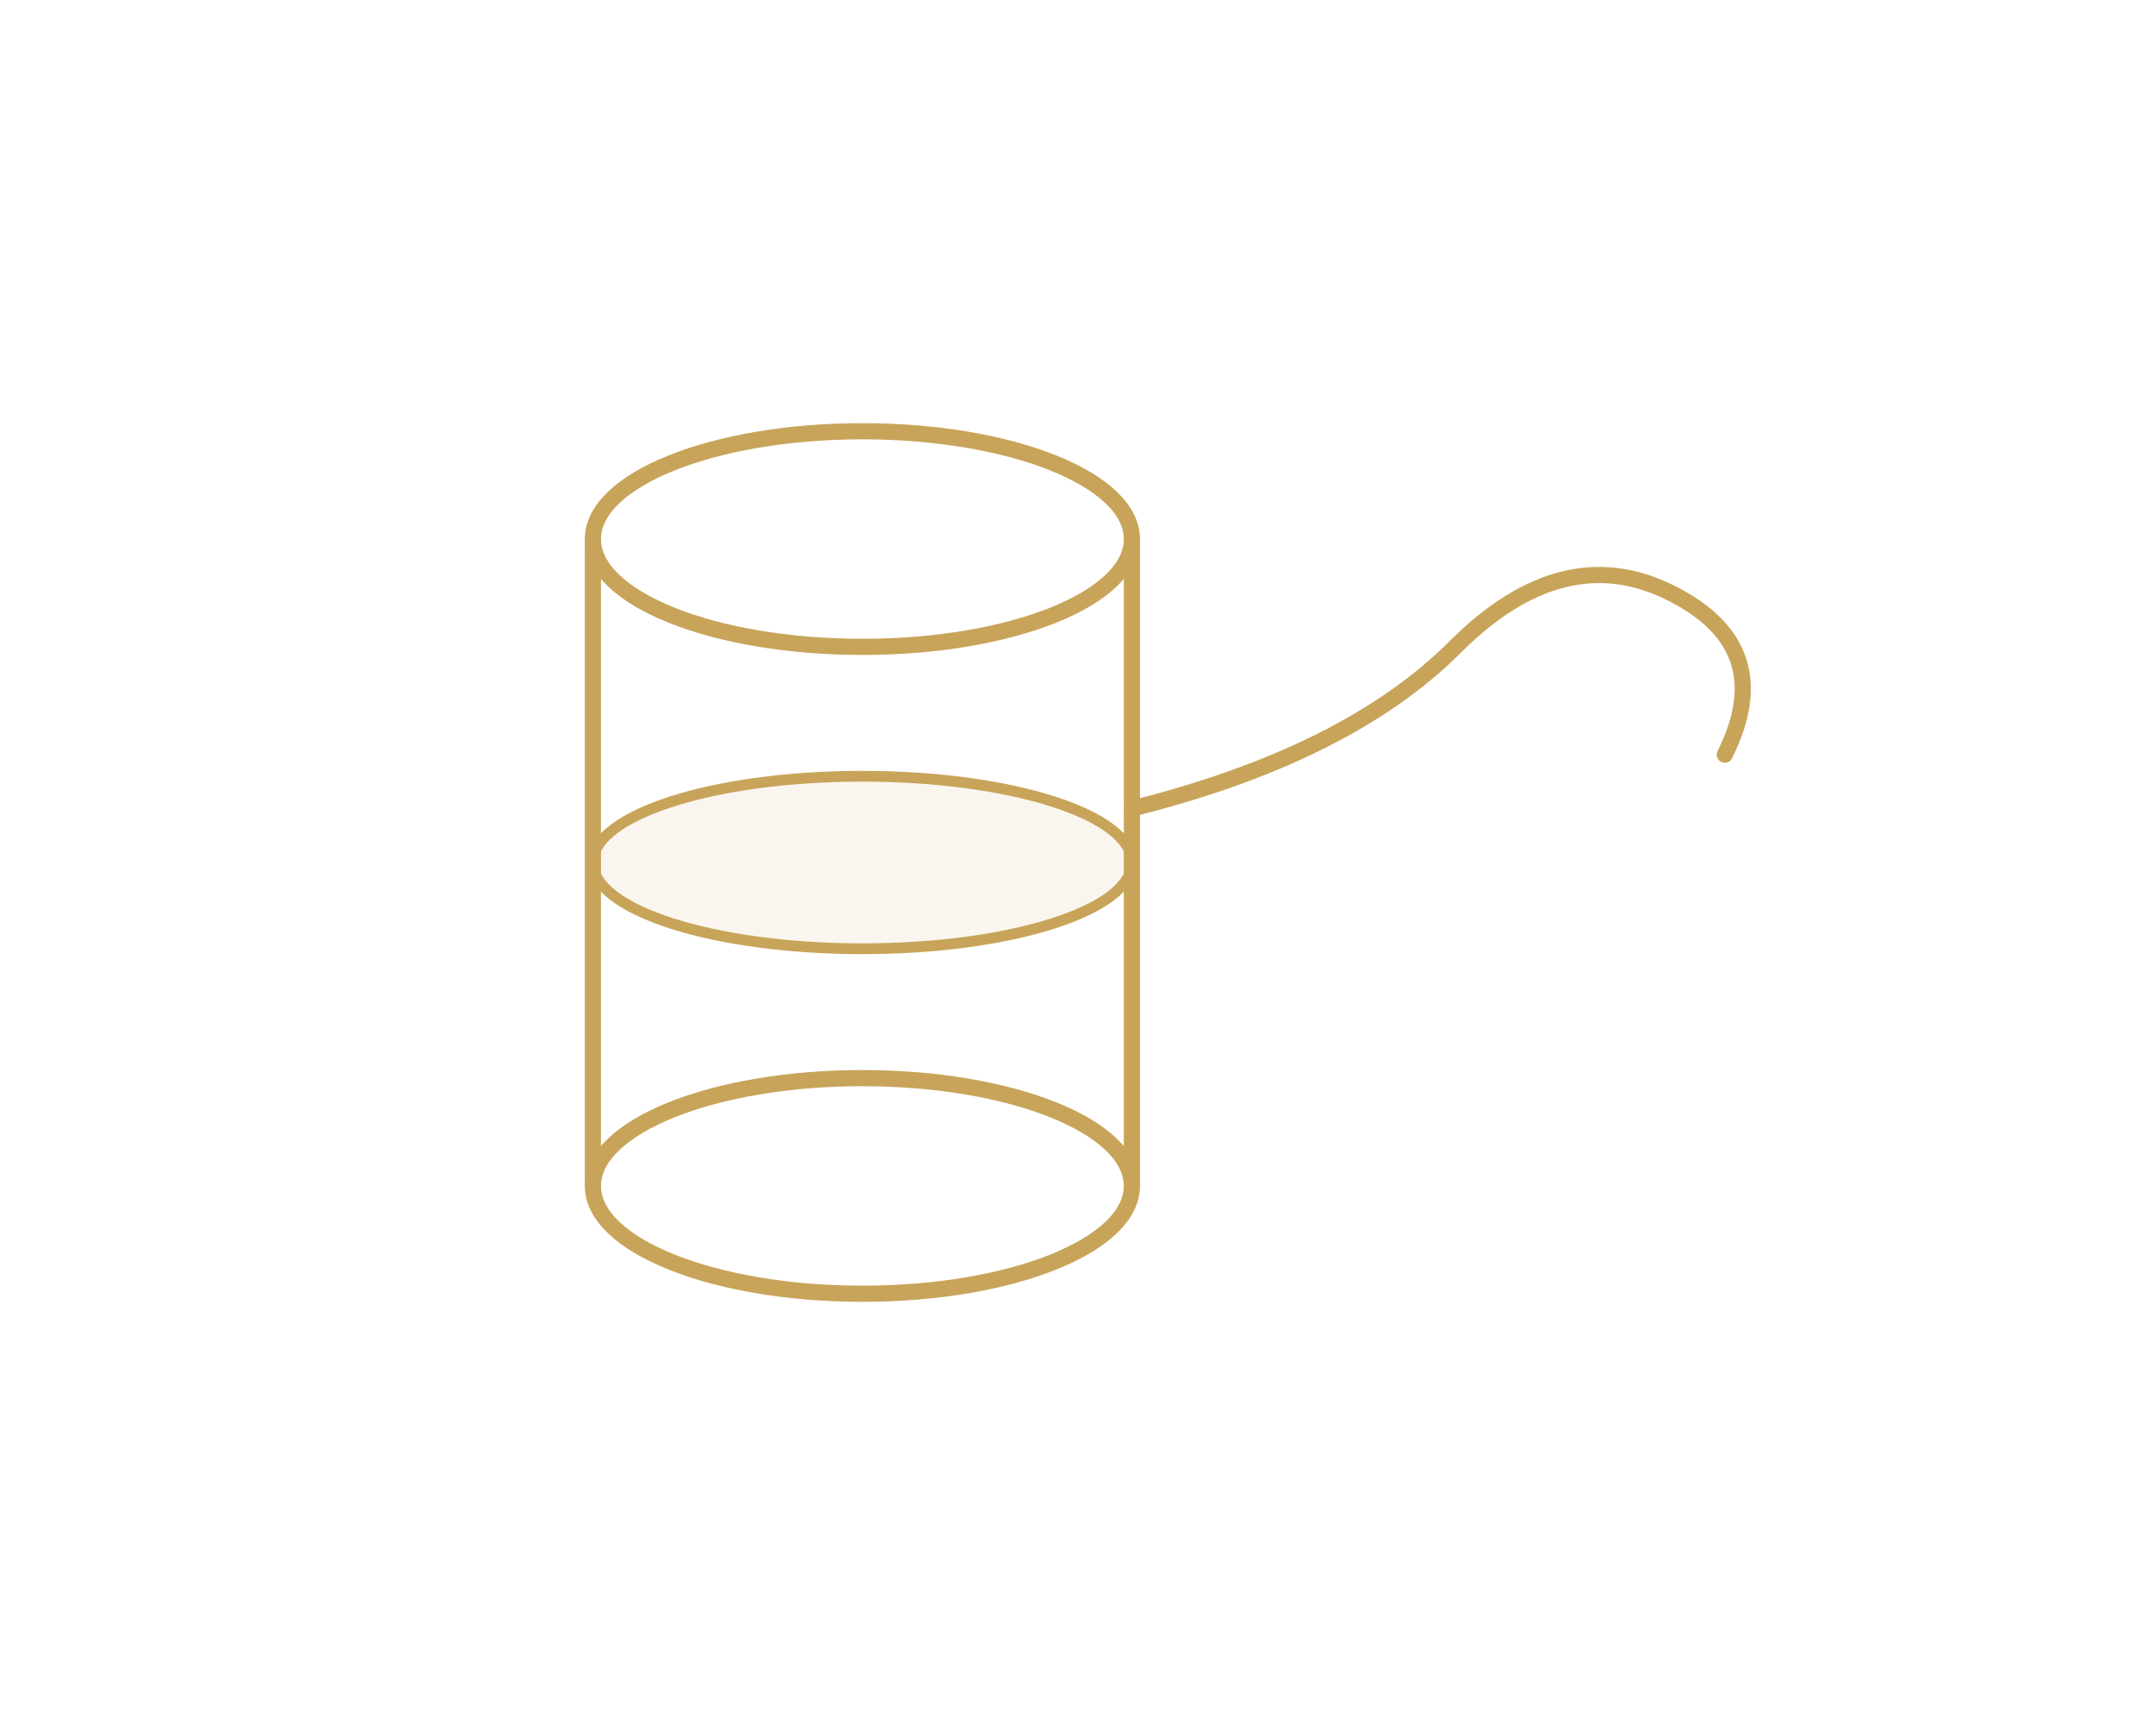
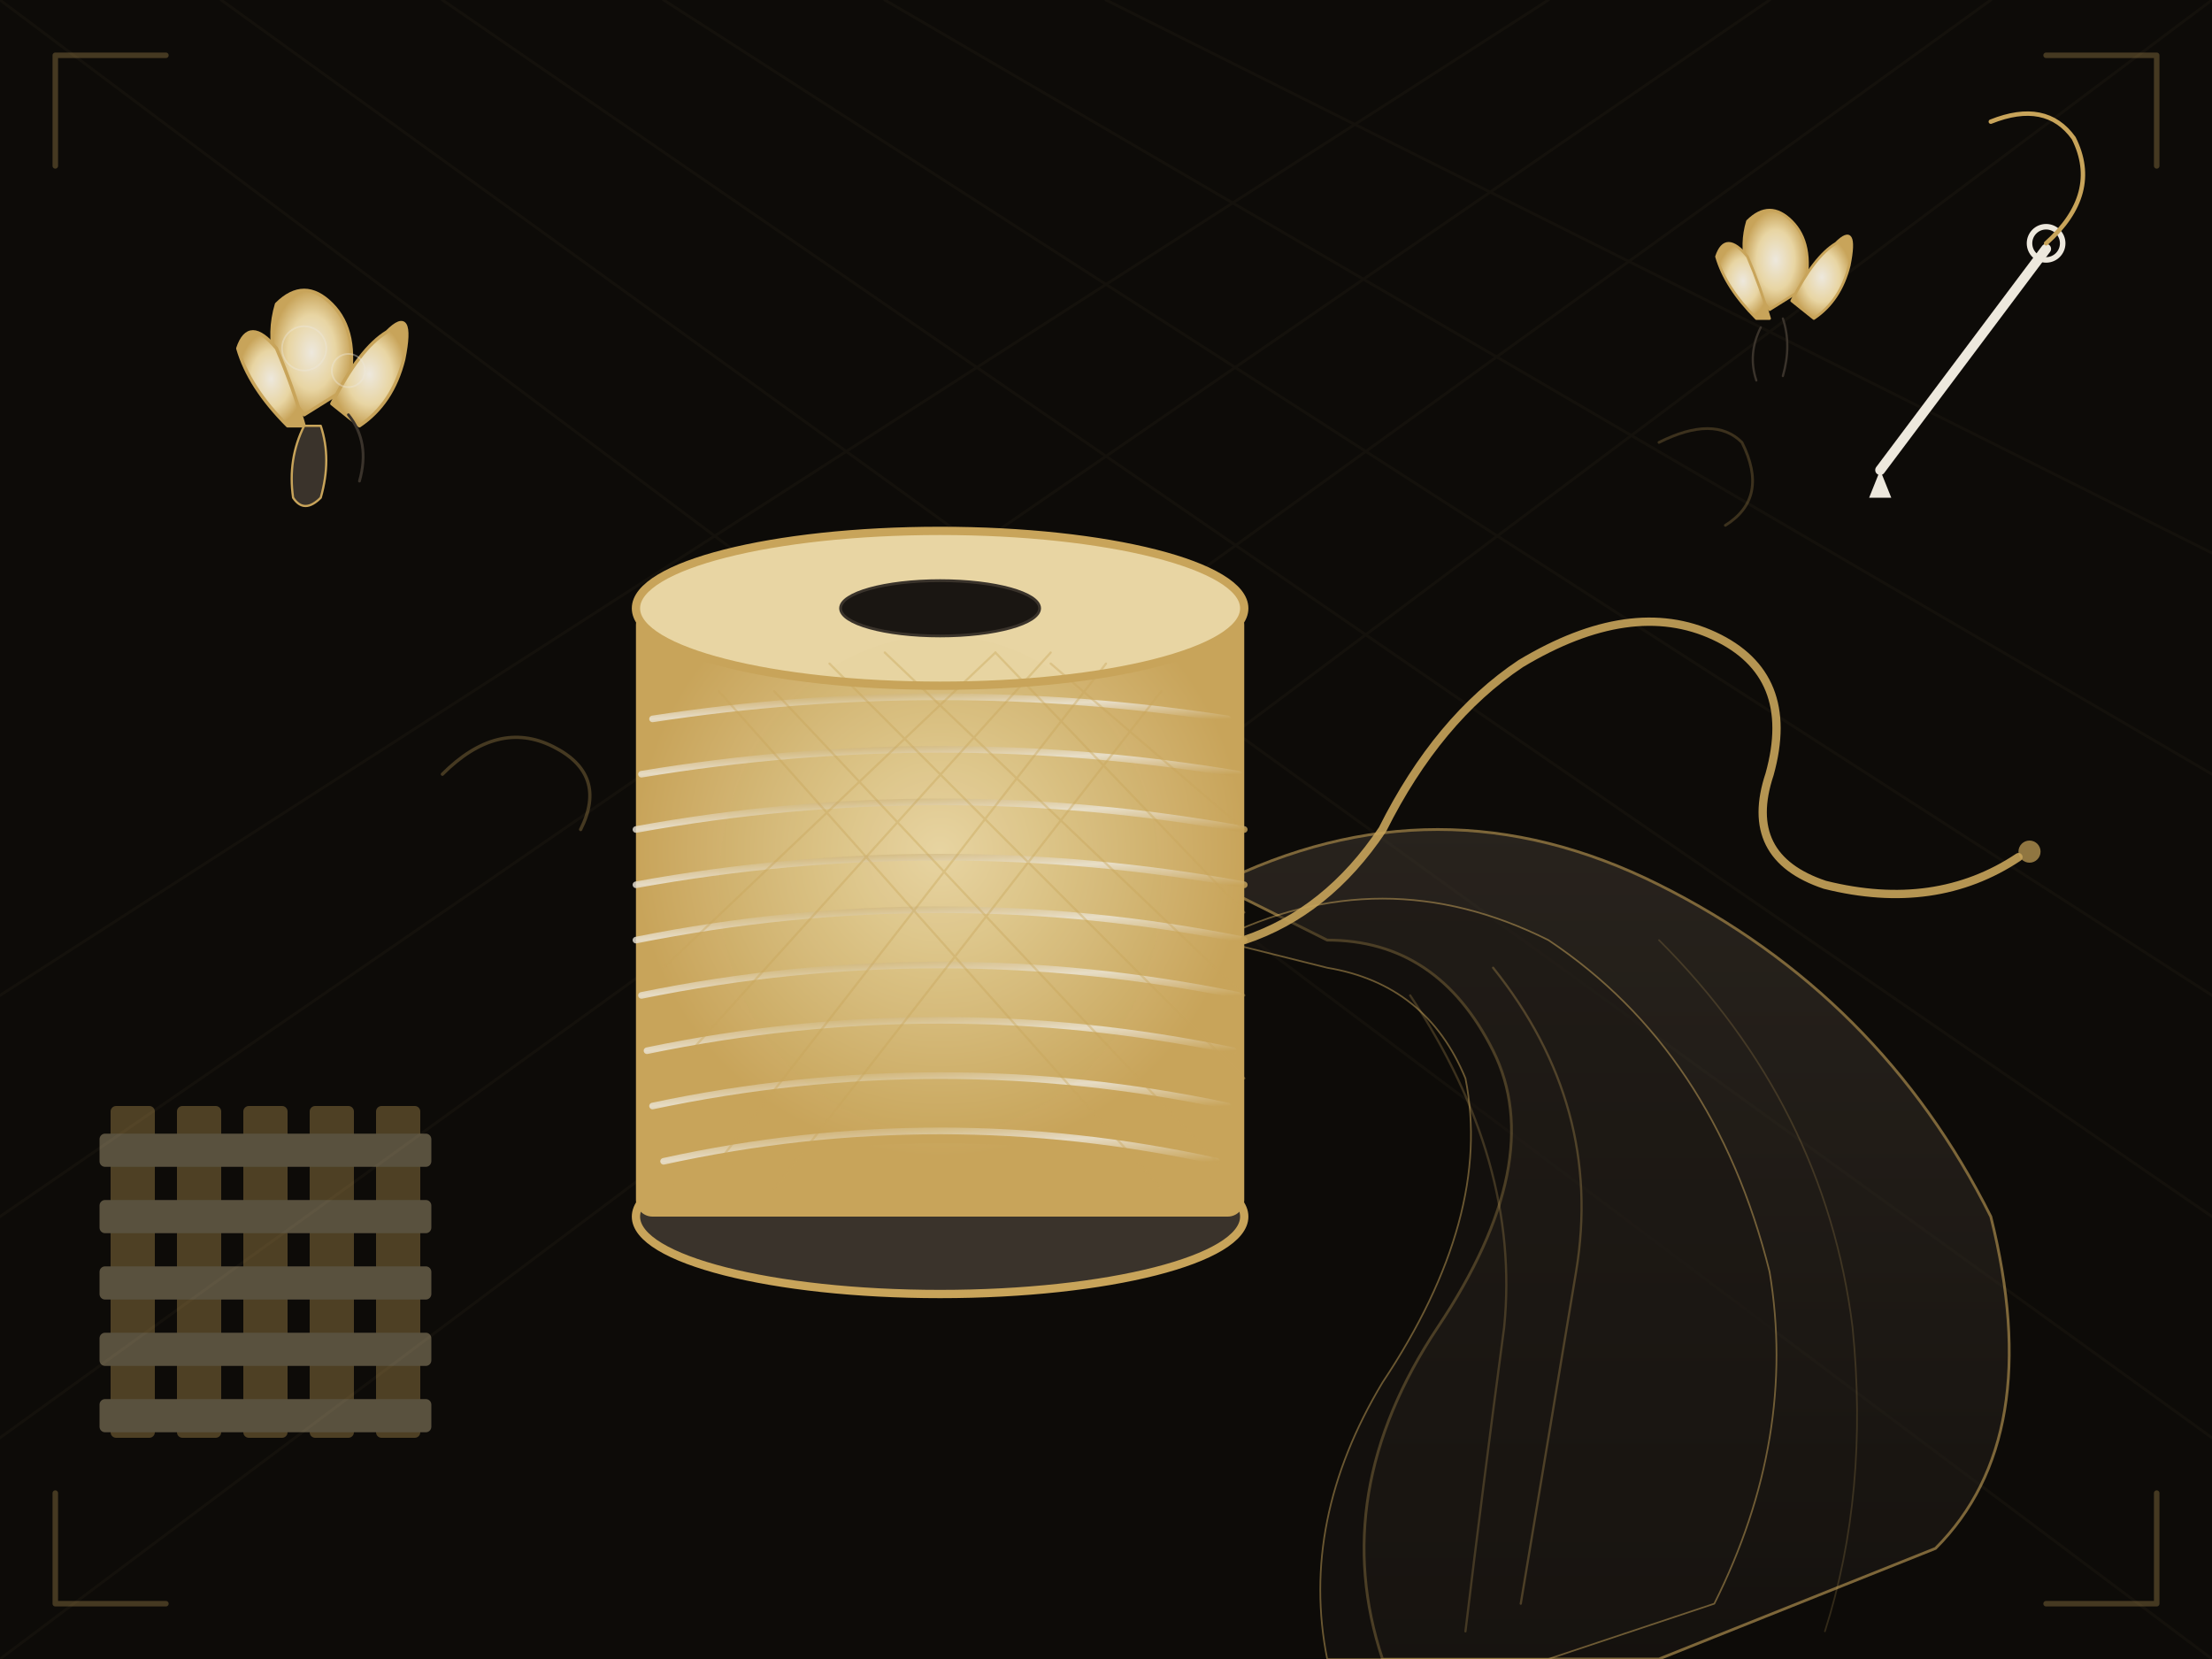
- <svg xmlns="http://www.w3.org/2000/svg" viewBox="0 0 200 160">
-   <ellipse cx="80" cy="50" rx="25" ry="10" stroke="#c8a45a" stroke-width="1.5" fill="none" />
-   <ellipse cx="80" cy="110" rx="25" ry="10" stroke="#c8a45a" stroke-width="1.5" fill="none" />
-   <line x1="55" y1="50" x2="55" y2="110" stroke="#c8a45a" stroke-width="1.5" />
-   <line x1="105" y1="50" x2="105" y2="110" stroke="#c8a45a" stroke-width="1.5" />
-   <ellipse cx="80" cy="80" rx="25" ry="8" stroke="#c8a45a" stroke-width="1" fill="#c8a45a" fill-opacity="0.1" />
-   <path d="M105 75 Q125 70 135 60 Q145 50 155 55 Q165 60 160 70" stroke="#c8a45a" stroke-width="1.5" fill="none" stroke-linecap="round" />
+ <svg xmlns="http://www.w3.org/2000/svg" viewBox="0 0 400 300" stroke-linecap="round" stroke-linejoin="round">
+   <defs>
+     <radialGradient id="spoolGrad" cx="50%" cy="40%" r="50%">
+       <stop offset="0%" stop-color="#e8d5a3" />
+       <stop offset="100%" stop-color="#c8a45a" />
+     </radialGradient>
+     <linearGradient id="threadGrad" x1="0%" y1="0%" x2="100%" y2="100%">
+       <stop offset="0%" stop-color="#c8a45a" />
+       <stop offset="50%" stop-color="#ede8dd" />
+       <stop offset="100%" stop-color="#c8a45a" />
+     </linearGradient>
+     <linearGradient id="fabricGrad" x1="0%" y1="0%" x2="0%" y2="100%">
+       <stop offset="0%" stop-color="#3a332b" />
+       <stop offset="100%" stop-color="#1a1612" />
+     </linearGradient>
+     <radialGradient id="cottonGrad" cx="50%" cy="50%" r="50%">
+       <stop offset="0%" stop-color="#ede8dd" />
+       <stop offset="60%" stop-color="#e8d5a3" />
+       <stop offset="100%" stop-color="#c8a45a" />
+     </radialGradient>
+   </defs>
+   <rect width="400" height="300" fill="#0d0b08" />
+   <g opacity="0.04" stroke="#c8a45a" stroke-width="0.5">
+     <line x1="0" y1="0" x2="400" y2="300" />
+     <line x1="40" y1="0" x2="400" y2="260" />
+     <line x1="80" y1="0" x2="400" y2="220" />
+     <line x1="120" y1="0" x2="400" y2="180" />
+     <line x1="160" y1="0" x2="400" y2="140" />
+     <line x1="200" y1="0" x2="400" y2="100" />
+     <line x1="400" y1="0" x2="0" y2="300" />
+     <line x1="360" y1="0" x2="0" y2="260" />
+     <line x1="320" y1="0" x2="0" y2="220" />
+     <line x1="280" y1="0" x2="0" y2="180" />
+   </g>
+   <path d="M220,160 Q260,140 300,160 Q340,180 360,220 Q370,260 350,280 L300,300 L250,300 Q240,270 260,240 Q280,210 270,190 Q260,170 240,170 Z" fill="url(#fabricGrad)" stroke="#c8a45a" stroke-width="0.5" opacity="0.6" />
+   <path d="M220,170 Q250,155 280,170 Q310,190 320,230 Q325,260 310,290 L280,300 L240,300 Q235,275 250,250 Q270,220 265,195 Q258,178 240,175 Z" fill="#1a1612" stroke="#c8a45a" stroke-width="0.3" opacity="0.5" />
+   <path d="M270,175 Q290,200 285,230 Q280,260 275,290" fill="none" stroke="#c8a45a" stroke-width="0.4" opacity="0.3" />
+   <path d="M255,180 Q275,210 272,240 Q268,270 265,295" fill="none" stroke="#c8a45a" stroke-width="0.4" opacity="0.25" />
+   <path d="M300,170 Q330,200 335,240 Q338,270 330,295" fill="none" stroke="#c8a45a" stroke-width="0.3" opacity="0.2" />
+   <ellipse cx="170" cy="220" rx="55" ry="14" fill="#3a332b" stroke="#c8a45a" stroke-width="0.8" />
+   <rect x="115" y="110" width="110" height="110" rx="3" fill="url(#spoolGrad)" stroke="none" />
+   <ellipse cx="170" cy="110" rx="55" ry="14" fill="#e8d5a3" stroke="#c8a45a" stroke-width="0.8" />
+   <ellipse cx="170" cy="110" rx="18" ry="5" fill="#1a1612" stroke="#3a332b" stroke-width="0.5" />
+   <g stroke="url(#threadGrad)" fill="none" stroke-width="1.2" opacity="0.8">
+     <path d="M118,130 Q170,122 222,130" />
+     <path d="M116,140 Q170,131 224,140" />
+     <path d="M115,150 Q170,140 225,150" />
+     <path d="M115,160 Q170,150 225,160" />
+     <path d="M115,170 Q170,159 225,170" />
+     <path d="M116,180 Q170,169 224,180" />
+     <path d="M117,190 Q170,179 223,190" />
+     <path d="M118,200 Q170,189 222,200" />
+     <path d="M120,210 Q170,199 220,210" />
+   </g>
+   <g stroke="#c8a45a" fill="none" stroke-width="0.4" opacity="0.4">
+     <path d="M130,125 L210,215" />
+     <path d="M140,125 L220,210" />
+     <path d="M150,120 L225,195" />
+     <path d="M160,118 L225,180" />
+     <path d="M180,118 L225,165" />
+     <path d="M190,120 L225,150" />
+     <path d="M210,125 L140,215" />
+     <path d="M200,120 L130,210" />
+     <path d="M190,118 L125,190" />
+     <path d="M180,118 L120,175" />
+   </g>
+   <ellipse cx="170" cy="110" rx="55" ry="14" fill="none" stroke="#c8a45a" stroke-width="1.5" />
+   <ellipse cx="170" cy="220" rx="55" ry="14" fill="none" stroke="#c8a45a" stroke-width="1.5" />
+   <path d="M225,170 Q240,165 250,150 Q260,130 275,120 Q295,108 310,115 Q325,122 320,140 Q315,155 330,160 Q350,165 365,155" fill="none" stroke="#c8a45a" stroke-width="1.5" opacity="0.9" />
+   <circle cx="367" cy="154" r="2" fill="#c8a45a" opacity="0.7" />
+   <g transform="translate(55,55)">
+     <path d="M0,20 Q-8,10 -5,0 Q0,-5 5,0 Q10,5 8,15 Z" fill="url(#cottonGrad)" stroke="#c8a45a" stroke-width="0.6" />
+     <path d="M5,18 Q10,8 15,5 Q20,0 18,10 Q16,18 10,22 Z" fill="url(#cottonGrad)" stroke="#c8a45a" stroke-width="0.6" />
+     <path d="M-3,22 Q-10,15 -12,8 Q-10,2 -5,8 Q-2,15 0,22 Z" fill="url(#cottonGrad)" stroke="#c8a45a" stroke-width="0.6" />
+     <path d="M3,22 Q5,28 3,35 Q0,38 -2,35 Q-3,28 0,22 Z" fill="#3a332b" stroke="#c8a45a" stroke-width="0.4" />
+     <path d="M8,20 Q12,25 10,32" fill="none" stroke="#3a332b" stroke-width="0.5" />
+     <circle cx="0" cy="8" r="4" fill="none" stroke="#ede8dd" stroke-width="0.3" opacity="0.4" />
+     <circle cx="8" cy="12" r="3" fill="none" stroke="#ede8dd" stroke-width="0.3" opacity="0.4" />
+   </g>
+   <g transform="translate(320,40) scale(0.8)">
+     <path d="M0,20 Q-8,10 -5,0 Q0,-5 5,0 Q10,5 8,15 Z" fill="url(#cottonGrad)" stroke="#c8a45a" stroke-width="0.6" />
+     <path d="M5,18 Q10,8 15,5 Q20,0 18,10 Q16,18 10,22 Z" fill="url(#cottonGrad)" stroke="#c8a45a" stroke-width="0.6" />
+     <path d="M-3,22 Q-10,15 -12,8 Q-10,2 -5,8 Q-2,15 0,22 Z" fill="url(#cottonGrad)" stroke="#c8a45a" stroke-width="0.6" />
+     <path d="M3,22 Q5,28 3,35" fill="none" stroke="#3a332b" stroke-width="0.5" />
+     <path d="M-2,24 Q-5,30 -3,36" fill="none" stroke="#3a332b" stroke-width="0.5" />
+   </g>
+   <g transform="translate(20,200)" opacity="0.35">
+     <rect x="0" y="0" width="8" height="60" fill="#c8a45a" rx="1" />
+     <rect x="12" y="0" width="8" height="60" fill="#c8a45a" rx="1" />
+     <rect x="24" y="0" width="8" height="60" fill="#c8a45a" rx="1" />
+     <rect x="36" y="0" width="8" height="60" fill="#c8a45a" rx="1" />
+     <rect x="48" y="0" width="8" height="60" fill="#c8a45a" rx="1" />
+     <rect x="-2" y="5" width="60" height="6" fill="#e8d5a3" rx="1" />
+     <rect x="-2" y="17" width="60" height="6" fill="#e8d5a3" rx="1" />
+     <rect x="-2" y="29" width="60" height="6" fill="#e8d5a3" rx="1" />
+     <rect x="-2" y="41" width="60" height="6" fill="#e8d5a3" rx="1" />
+     <rect x="-2" y="53" width="60" height="6" fill="#e8d5a3" rx="1" />
+   </g>
+   <line x1="340" y1="85" x2="370" y2="45" stroke="#ede8dd" stroke-width="1.8" />
+   <circle cx="370" cy="44" r="3" fill="none" stroke="#ede8dd" stroke-width="1" />
+   <path d="M340,85 L338,90 L342,90 Z" fill="#ede8dd" />
+   <path d="M370,44 Q380,35 375,25 Q370,18 360,22" fill="none" stroke="#c8a45a" stroke-width="0.8" />
+   <path d="M10,10 L30,10 M10,10 L10,30" stroke="#c8a45a" stroke-width="1" opacity="0.3" />
+   <path d="M390,10 L370,10 M390,10 L390,30" stroke="#c8a45a" stroke-width="1" opacity="0.3" />
+   <path d="M10,290 L30,290 M10,290 L10,270" stroke="#c8a45a" stroke-width="1" opacity="0.3" />
+   <path d="M390,290 L370,290 M390,290 L390,270" stroke="#c8a45a" stroke-width="1" opacity="0.3" />
+   <path d="M80,140 Q90,130 100,135 Q110,140 105,150" fill="none" stroke="#c8a45a" stroke-width="0.6" opacity="0.3" />
+   <path d="M300,80 Q310,75 315,80 Q320,90 312,95" fill="none" stroke="#c8a45a" stroke-width="0.5" opacity="0.25" />
+   <ellipse cx="170" cy="160" rx="40" ry="45" fill="#c8a45a" opacity="0.03" />
</svg>
